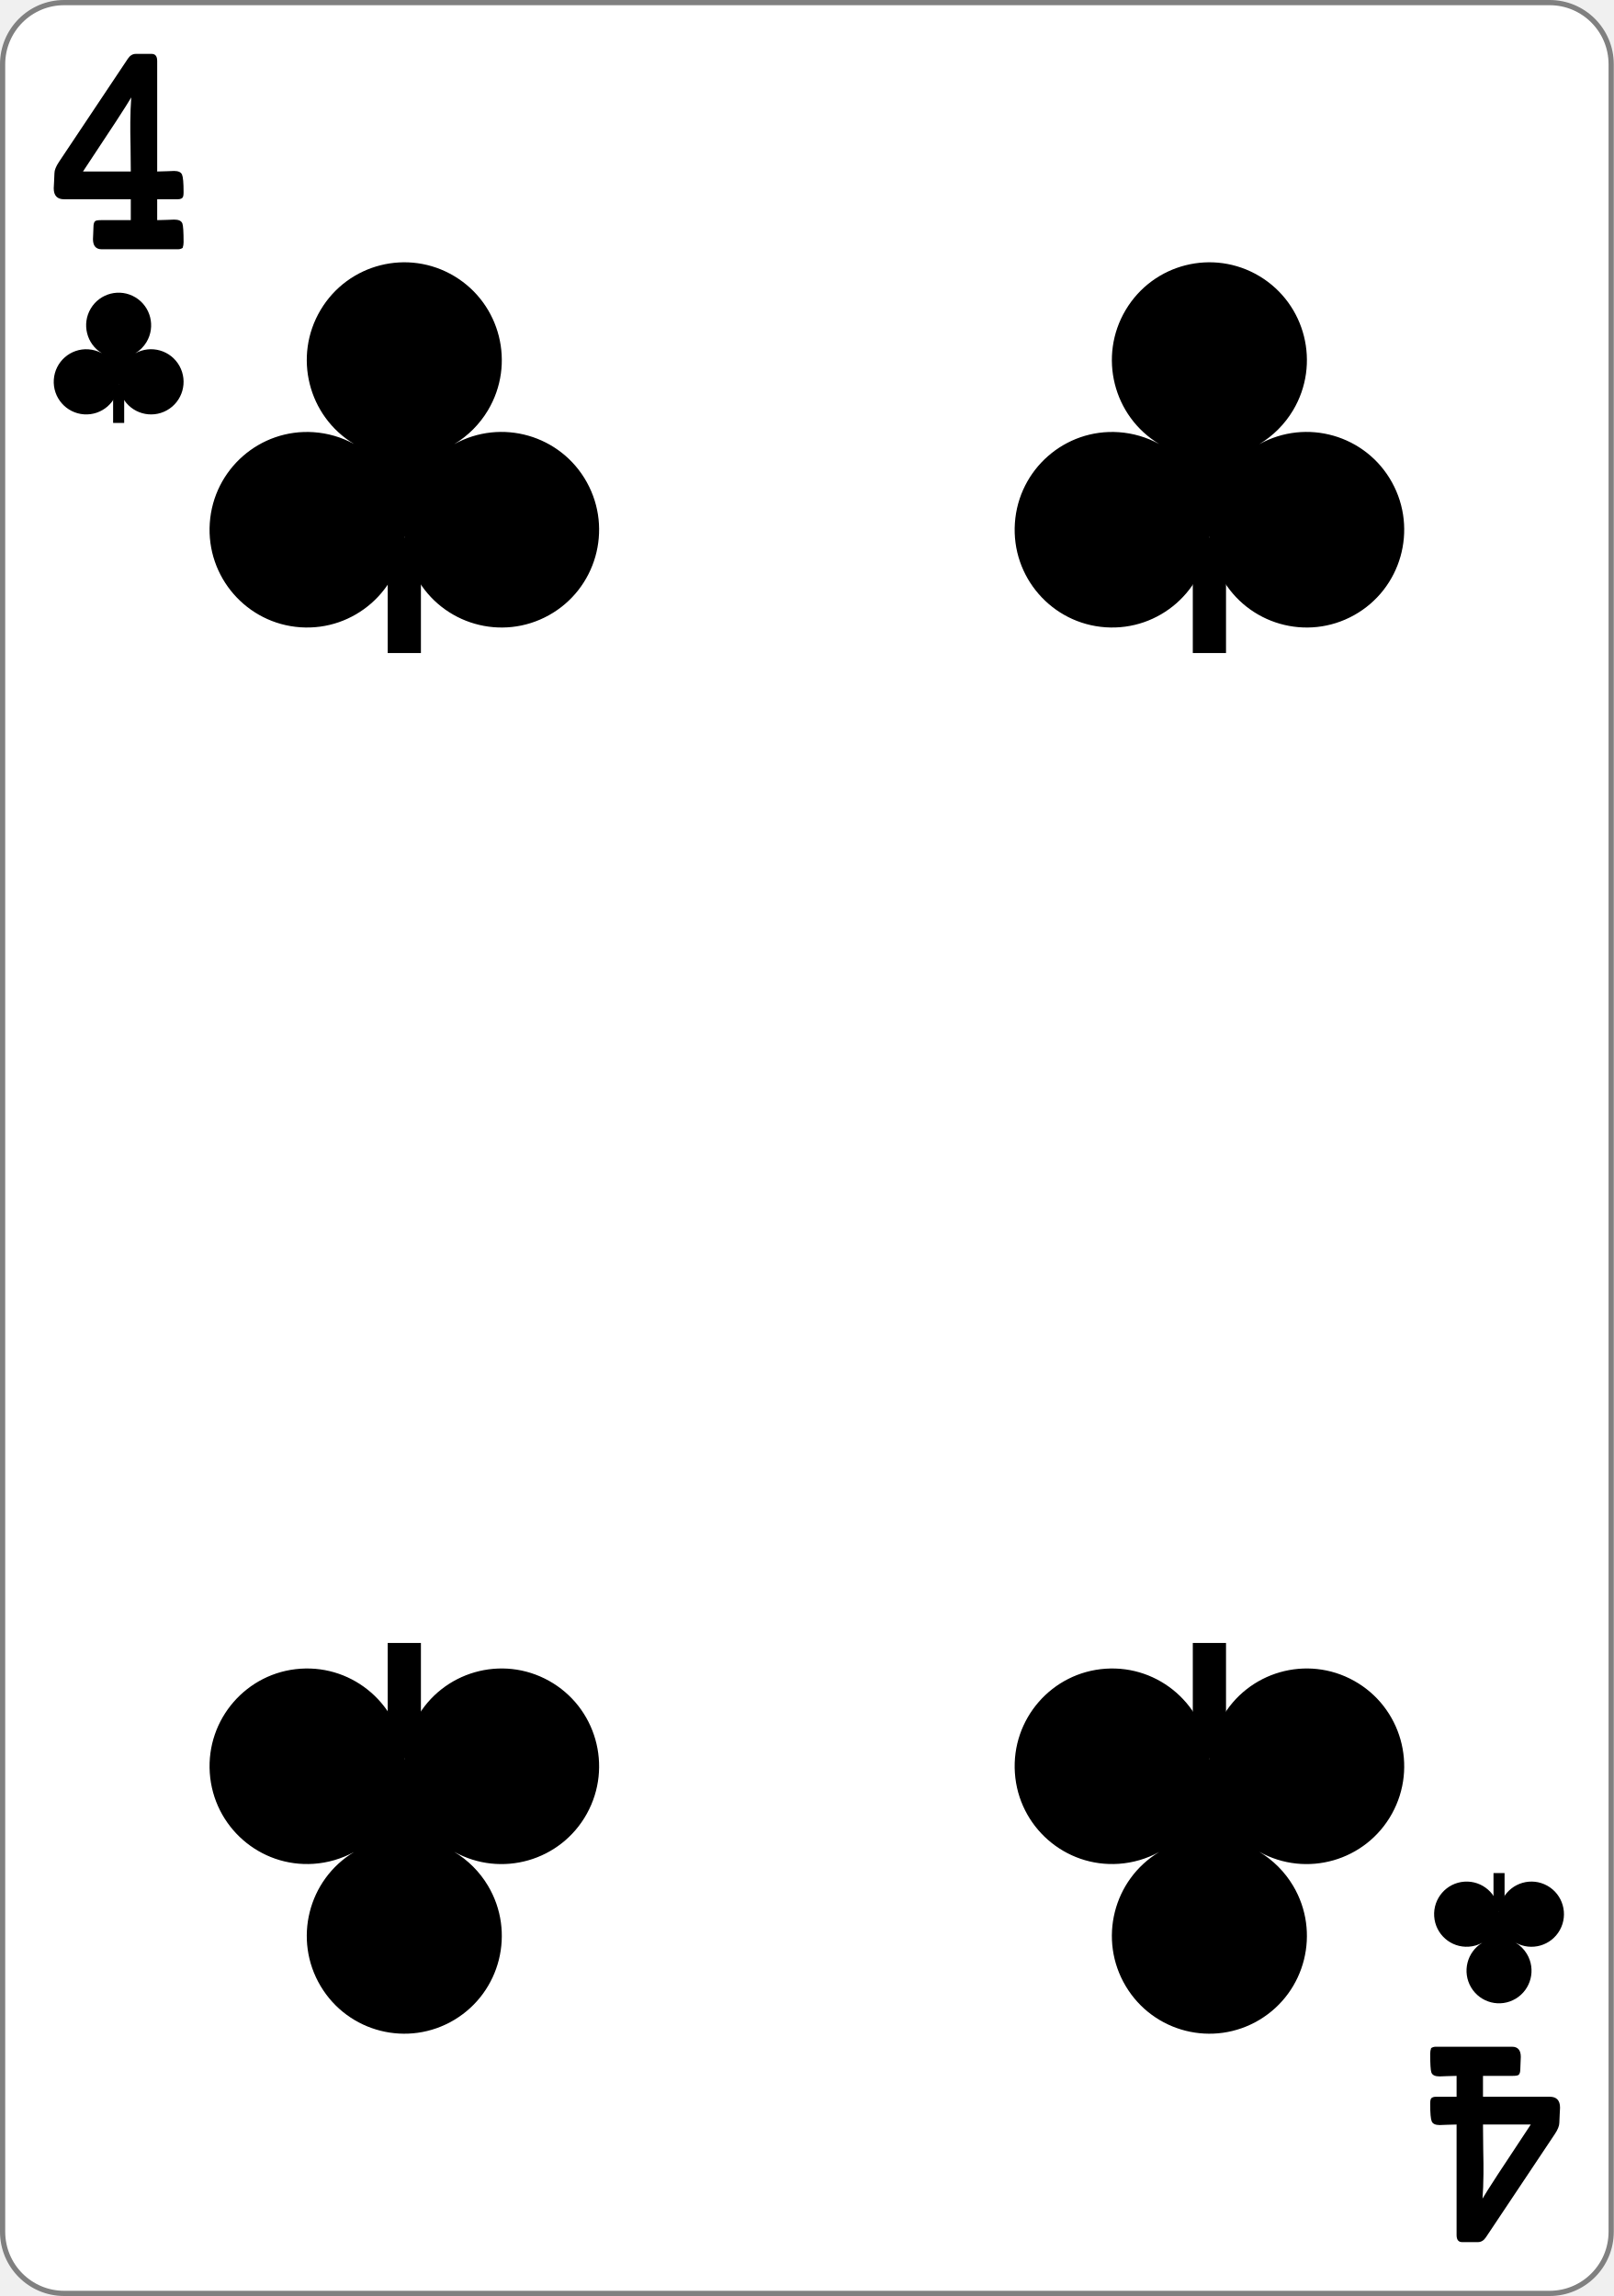
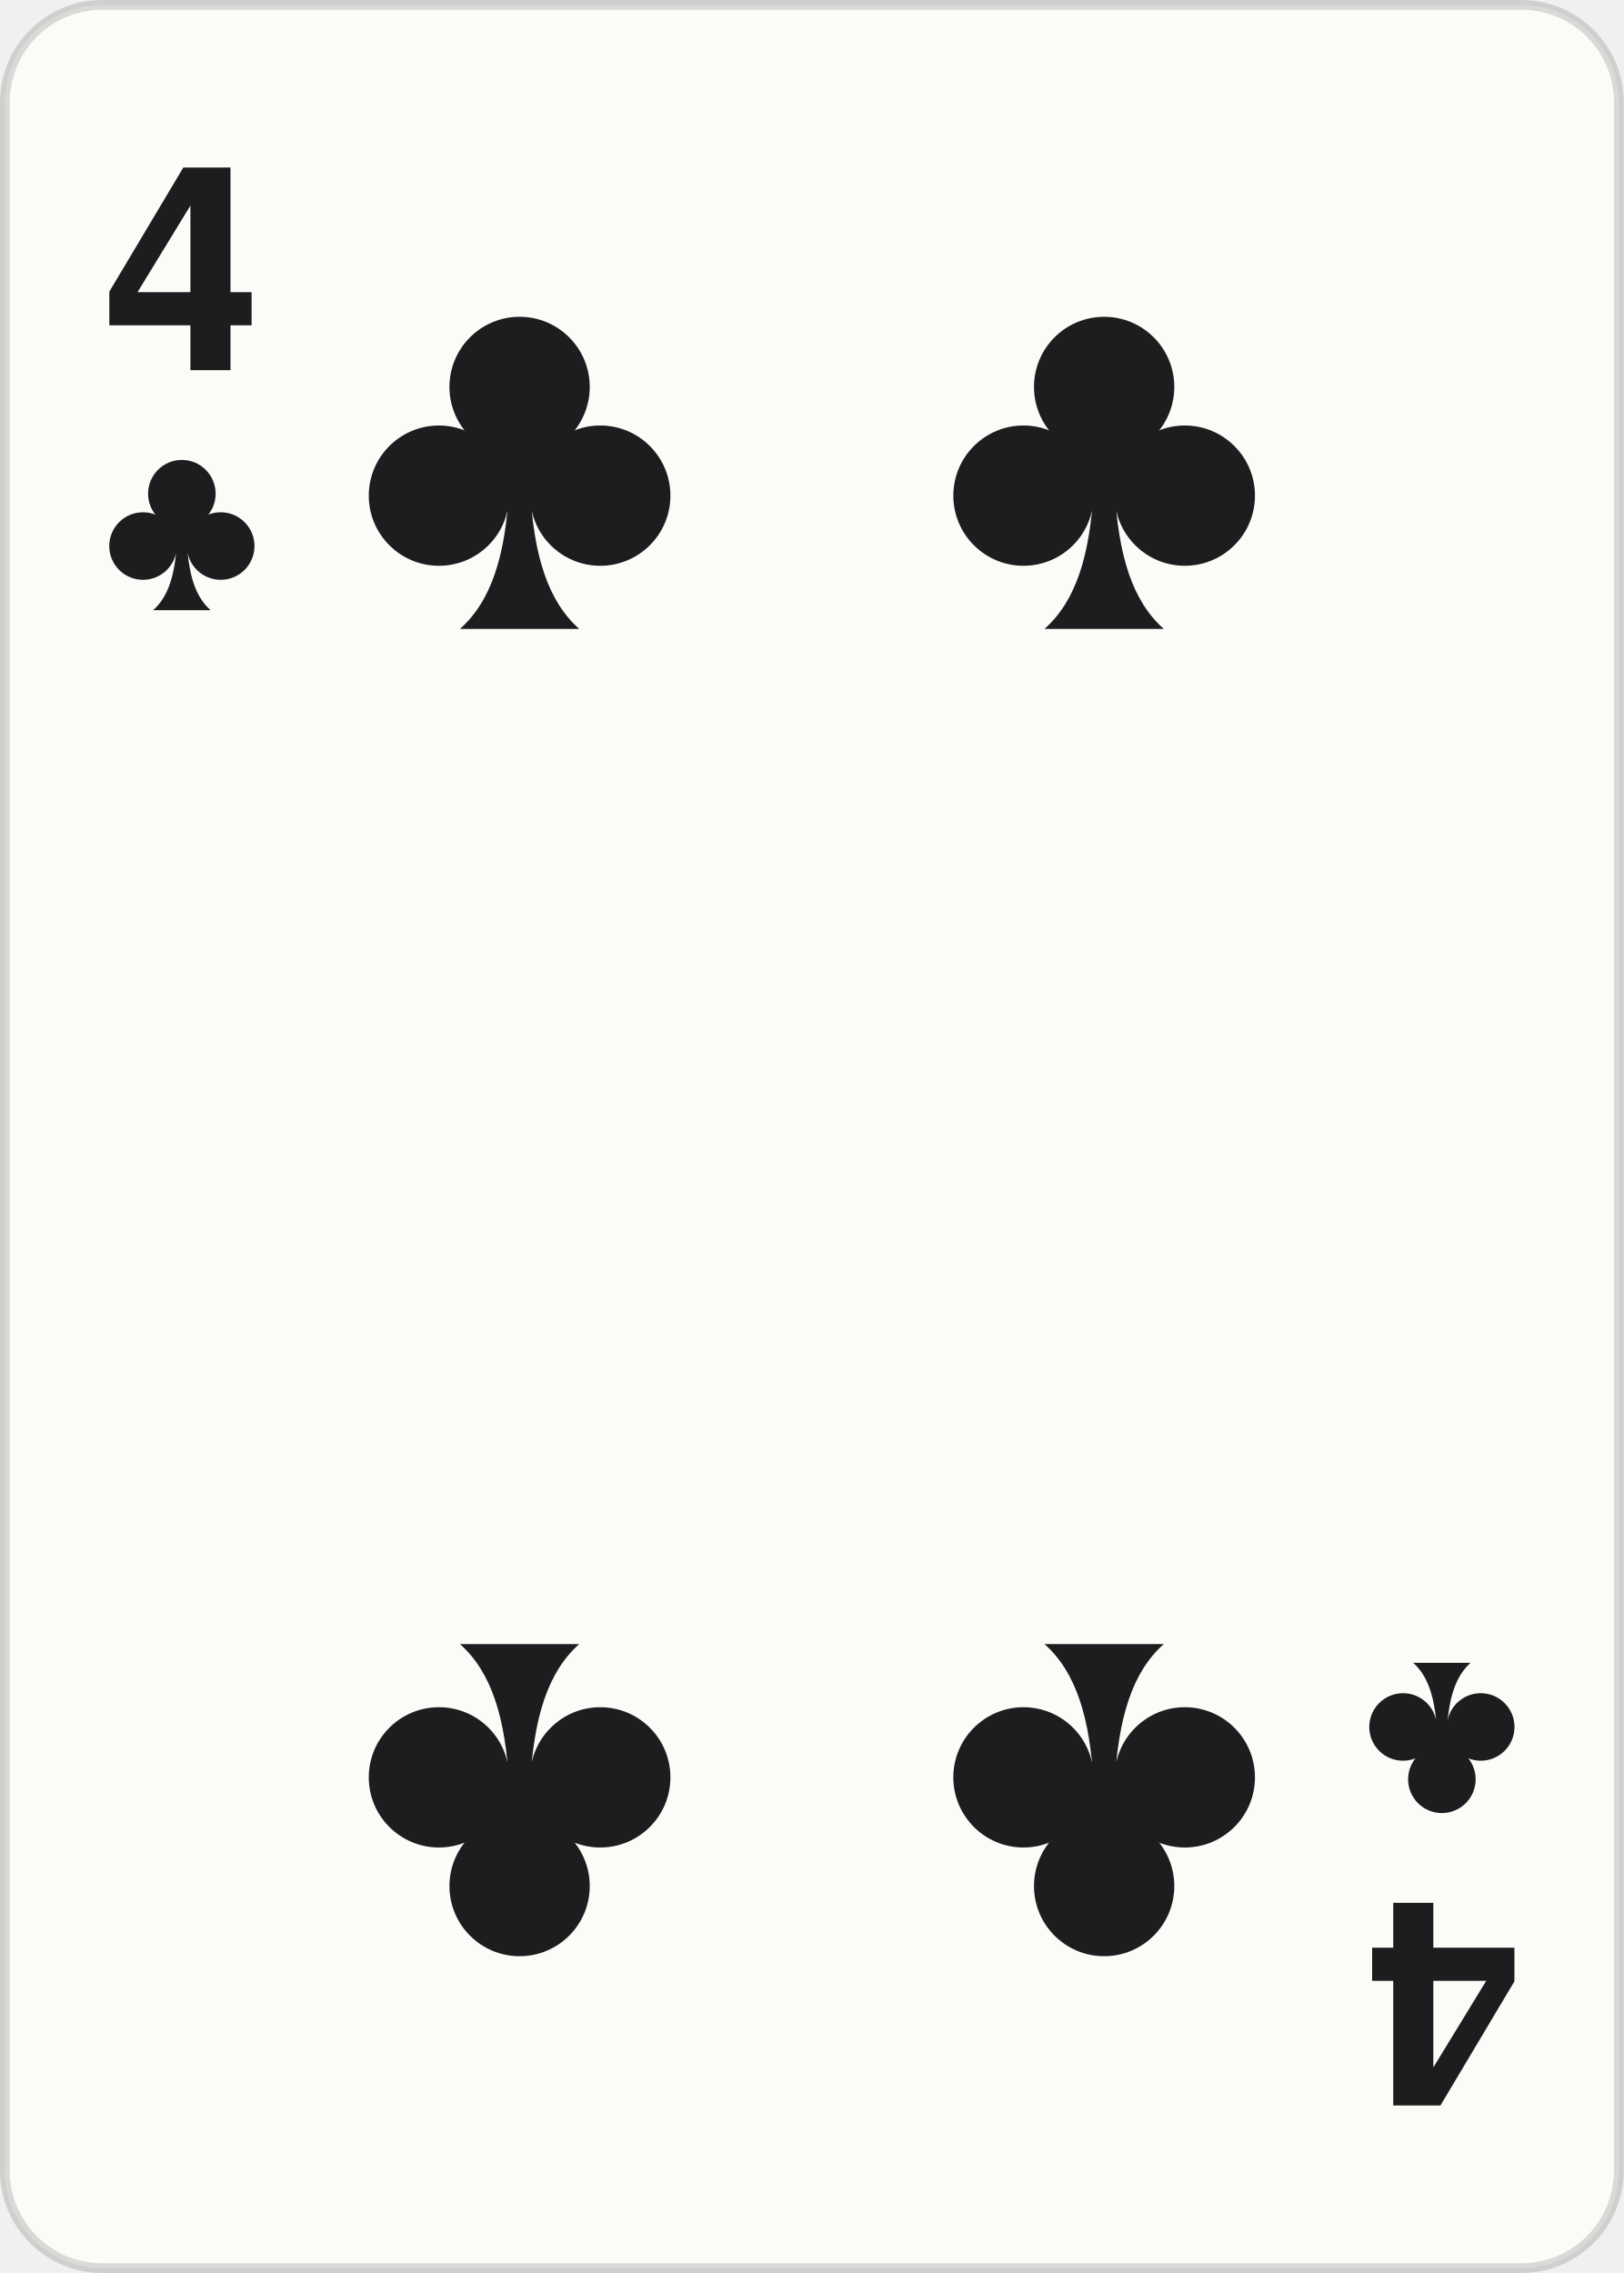
- <svg xmlns="http://www.w3.org/2000/svg" version="1.1" id="svg2" height="333" width="234">
-   <defs id="defs4" />
-   <g transform="translate(4.7266483e-5,-719.3622)" id="layer1">
-     <g id="g4650">
-       <rect style="fill:#ffffff;fill-opacity:1;stroke:#808080;stroke-width:0.756;stroke-linecap:butt;stroke-linejoin:miter;stroke-miterlimit:4;stroke-dasharray:none;stroke-opacity:1" id="rect4266" width="233.244" height="332.244" x="0.378" y="719.74" ry="8.946" rx="8.919" />
-       <g style="fill:none;stroke:#000000;stroke-width:3.181;stroke-opacity:1" id="g4233" transform="matrix(0.07348585,0,0,0.07370835,-248.0172,933.6007)" />
-       <g transform="matrix(0.07348585,0,0,0.07370835,-248.0172,933.6007)" id="g4211" style="fill:none;stroke:#000000;stroke-width:3.181;stroke-opacity:1" clip-path="none" />
-       <g style="fill:none;stroke:#000000;stroke-width:3.181;stroke-opacity:1" id="g4227" transform="matrix(0.07348585,0,0,0.07370835,-248.0172,933.6007)" />
-       <g id="g5492-7" transform="matrix(0.05648739,0,0,0.05667264,-79.7307,766.9114)" style="stroke-width:3.181">
-         <rect y="536.549" x="2406.706" height="295.685" width="85.256" id="rect4124-6" style="fill:#000000;fill-opacity:1;stroke:none;stroke-width:3.181" />
-         <path style="fill:#000000;fill-opacity:1;stroke:none;stroke-width:3.181" d="m 2917.856,395.129 c 67.135,120.805 23.601,273.145 -97.235,340.262 -120.836,67.117 -273.216,23.595 -340.35,-97.21 -17.88,-32.173 -28.44,-67.893 -30.889,-104.572 -9.342,137.921 -128.747,242.091 -266.662,232.714 -137.914,-9.378 -242.111,-128.752 -232.731,-266.631 9.38,-137.878 128.786,-242.049 266.7,-232.671 36.206,2.462 71.443,12.765 103.725,30.222 -118.192,-70.886 -156.875,-224.529 -85.945,-343.146 70.93,-118.617 224.613,-157.29 343.261,-86.378 118.647,70.912 157.33,224.555 86.4,343.171 -21.341,35.69 -51.243,65.5 -86.812,86.883 121.024,-66.97 273.404,-23.448 340.538,97.356 z" id="path3979-1-6-1" />
-       </g>
-       <g id="g5492-7-8-1" transform="matrix(0.01882913,0,0,0.01889088,-28.91456,764.9805)" style="stroke-width:3.181">
-         <rect y="536.549" x="2406.706" height="295.685" width="85.256" id="rect4124-6-9-7" style="fill:#000000;fill-opacity:1;stroke:none;stroke-width:3.181" />
-         <path style="fill:#000000;fill-opacity:1;stroke:none;stroke-width:3.181" d="m 2917.856,395.129 c 67.135,120.805 23.601,273.145 -97.235,340.262 -120.836,67.117 -273.216,23.595 -340.35,-97.21 -17.88,-32.173 -28.44,-67.893 -30.889,-104.572 -9.342,137.921 -128.747,242.091 -266.662,232.714 -137.914,-9.378 -242.111,-128.752 -232.731,-266.631 9.38,-137.878 128.786,-242.049 266.7,-232.671 36.206,2.462 71.443,12.765 103.725,30.222 -118.192,-70.886 -156.875,-224.529 -85.945,-343.146 70.93,-118.617 224.613,-157.29 343.261,-86.378 118.647,70.912 157.33,224.555 86.4,343.171 -21.341,35.69 -51.243,65.5 -86.812,86.883 121.024,-66.97 273.404,-23.448 340.538,97.356 z" id="path3979-1-6-1-2-4" />
-       </g>
-       <g id="g5492-7-8-8-4" transform="matrix(0.01882923,0,0,-0.01889088,171.2429,1006.744)" style="stroke-width:3.181">
-         <rect y="536.549" x="2406.706" height="295.685" width="85.256" id="rect4124-6-9-8-8" style="fill:#000000;fill-opacity:1;stroke:none;stroke-width:3.181" />
-         <path style="fill:#000000;fill-opacity:1;stroke:none;stroke-width:3.181" d="m 2917.856,395.129 c 67.135,120.805 23.601,273.145 -97.235,340.262 -120.836,67.117 -273.216,23.595 -340.35,-97.21 -17.88,-32.173 -28.44,-67.893 -30.889,-104.572 -9.342,137.921 -128.747,242.091 -266.662,232.714 -137.914,-9.378 -242.111,-128.752 -232.731,-266.631 9.38,-137.878 128.786,-242.049 266.7,-232.671 36.206,2.462 71.443,12.765 103.725,30.222 -118.192,-70.886 -156.875,-224.529 -85.945,-343.146 70.93,-118.617 224.613,-157.29 343.261,-86.378 118.647,70.912 157.33,224.555 86.4,343.171 -21.341,35.69 -51.243,65.5 -86.812,86.883 121.024,-66.97 273.404,-23.448 340.538,97.356 z" id="path3979-1-6-1-2-2-8" />
-       </g>
-       <g id="g5492-7-1" transform="matrix(0.05648739,0,0,0.05667264,37.00991,766.9114)" style="stroke-width:3.181">
-         <rect y="536.549" x="2406.706" height="295.685" width="85.256" id="rect4124-6-1" style="fill:#000000;fill-opacity:1;stroke:none;stroke-width:3.181" />
-         <path style="fill:#000000;fill-opacity:1;stroke:none;stroke-width:3.181" d="m 2917.856,395.129 c 67.135,120.805 23.601,273.145 -97.235,340.262 -120.836,67.117 -273.216,23.595 -340.35,-97.21 -17.88,-32.173 -28.44,-67.893 -30.889,-104.572 -9.342,137.921 -128.747,242.091 -266.662,232.714 -137.914,-9.378 -242.111,-128.752 -232.731,-266.631 9.38,-137.878 128.786,-242.049 266.7,-232.671 36.206,2.462 71.443,12.765 103.725,30.222 -118.192,-70.886 -156.875,-224.529 -85.945,-343.146 70.93,-118.617 224.613,-157.29 343.261,-86.378 118.647,70.912 157.33,224.555 86.4,343.171 -21.341,35.69 -51.243,65.5 -86.812,86.883 121.024,-66.97 273.404,-23.448 340.538,97.356 z" id="path3979-1-6-1-52" />
-       </g>
-       <g id="g5492-7-5-2-6" transform="matrix(0.05648739,0,0,-0.05667264,-79.7307,1004.813)" style="stroke-width:3.181">
-         <rect y="536.549" x="2406.706" height="295.685" width="85.256" id="rect4124-6-51-2-8" style="fill:#000000;fill-opacity:1;stroke:none;stroke-width:3.181" />
-         <path style="fill:#000000;fill-opacity:1;stroke:none;stroke-width:3.181" d="m 2917.856,395.129 c 67.135,120.805 23.601,273.145 -97.235,340.262 -120.836,67.117 -273.216,23.595 -340.35,-97.21 -17.88,-32.173 -28.44,-67.893 -30.889,-104.572 -9.342,137.921 -128.747,242.091 -266.662,232.714 -137.914,-9.378 -242.111,-128.752 -232.731,-266.631 9.38,-137.878 128.786,-242.049 266.7,-232.671 36.206,2.462 71.443,12.765 103.725,30.222 -118.192,-70.886 -156.875,-224.529 -85.945,-343.146 70.93,-118.617 224.613,-157.29 343.261,-86.378 118.647,70.912 157.33,224.555 86.4,343.171 -21.341,35.69 -51.243,65.5 -86.812,86.883 121.024,-66.97 273.404,-23.448 340.538,97.356 z" id="path3979-1-6-1-7-1-5" />
-       </g>
-       <g id="g5492-7-5-2-7" transform="matrix(0.05648739,0,0,-0.05667264,37.00991,1004.813)" style="stroke-width:3.181">
-         <rect y="536.549" x="2406.706" height="295.685" width="85.256" id="rect4124-6-51-2-6" style="fill:#000000;fill-opacity:1;stroke:none;stroke-width:3.181" />
-         <path style="fill:#000000;fill-opacity:1;stroke:none;stroke-width:3.181" d="m 2917.856,395.129 c 67.135,120.805 23.601,273.145 -97.235,340.262 -120.836,67.117 -273.216,23.595 -340.35,-97.21 -17.88,-32.173 -28.44,-67.893 -30.889,-104.572 -9.342,137.921 -128.747,242.091 -266.662,232.714 -137.914,-9.378 -242.111,-128.752 -232.731,-266.631 9.38,-137.878 128.786,-242.049 266.7,-232.671 36.206,2.462 71.443,12.765 103.725,30.222 -118.192,-70.886 -156.875,-224.529 -85.945,-343.146 70.93,-118.617 224.613,-157.29 343.261,-86.378 118.647,70.912 157.33,224.555 86.4,343.171 -21.341,35.69 -51.243,65.5 -86.812,86.883 121.024,-66.97 273.404,-23.448 340.538,97.356 z" id="path3979-1-6-1-7-1-1" />
-       </g>
-       <g aria-label="4" transform="scale(0.936727,1.067547)" style="font-style:normal;font-variant:normal;font-weight:bold;font-stretch:normal;font-size:3.772px;line-height:0%;font-family:'Levenim MT';-inkscape-font-specification:'Sans Bold';letter-spacing:0px;word-spacing:0px;fill:#000000;fill-opacity:1;stroke:none;stroke-width:1" id="text3755-5">
-         <path d="m 28.418,706.772 q 0,0.387 -0.147,0.755 -0.331,0.184 -0.699,0.184 H 15.754 q -1.362,0 -1.362,-1.381 0,-0.221 0.037,-0.773 0.037,-0.552 0.037,-0.847 0,-0.644 0.276,-0.828 0.202,-0.129 0.902,-0.129 h 4.602 v -2.835 H 9.919 q -1.601,0 -1.601,-1.491 0,-0.258 0.055,-0.939 0.055,-0.699 0.055,-1.104 0,-0.626 0.718,-1.565 L 19.785,681.83 q 0.497,-0.663 1.252,-0.663 h 2.43 q 0.865,0 0.865,0.957 v 15.021 q 0.663,0 1.509,-0.037 0.865,-0.037 1.104,-0.037 0.994,0 1.233,0.497 0.239,0.479 0.239,2.393 0,0.35 -0.055,0.534 -0.11,0.423 -0.847,0.423 H 24.332 v 2.835 q 0.681,0 1.546,-0.037 0.865,-0.037 1.086,-0.037 1.049,0 1.27,0.534 0.184,0.442 0.184,2.559 z m -8.099,-19.696 q -1.012,1.546 -7.473,10.069 h 7.4 q 0,-0.976 -0.037,-3.35 -0.055,-2.154 -0.037,-3.369 0.018,-1.841 0.147,-3.35 z" style="font-size:37.699px;line-height:1.25;stroke-width:1" id="path4618" />
-       </g>
-       <g aria-label="4" transform="scale(-0.936727,-1.067547)" style="font-style:normal;font-variant:normal;font-weight:bold;font-stretch:normal;font-size:3.772px;line-height:0%;font-family:'Levenim MT';-inkscape-font-specification:'Sans Bold';letter-spacing:0px;word-spacing:0px;fill:#000000;fill-opacity:1;stroke:none;stroke-width:1" id="text3755-2-28">
-         <path d="m -221.388,-952.85 q 0,0.387 -0.147,0.755 -0.331,0.184 -0.699,0.184 h -11.818 q -1.362,0 -1.362,-1.381 0,-0.221 0.037,-0.773 0.037,-0.552 0.037,-0.847 0,-0.644 0.276,-0.828 0.202,-0.129 0.902,-0.129 h 4.602 v -2.835 h -10.327 q -1.601,0 -1.601,-1.491 0,-0.258 0.055,-0.939 0.055,-0.699 0.055,-1.104 0,-0.626 0.718,-1.565 l 10.64,-13.99 q 0.497,-0.663 1.252,-0.663 h 2.43 q 0.865,0 0.865,0.957 v 15.021 q 0.663,0 1.509,-0.037 0.865,-0.037 1.104,-0.037 0.994,0 1.233,0.497 0.239,0.479 0.239,2.393 0,0.35 -0.055,0.534 -0.11,0.423 -0.847,0.423 h -3.184 v 2.835 q 0.681,0 1.546,-0.037 0.865,-0.037 1.086,-0.037 1.049,0 1.27,0.534 0.184,0.442 0.184,2.559 z m -8.099,-19.696 q -1.012,1.546 -7.473,10.069 h 7.4 q 0,-0.976 -0.037,-3.35 -0.055,-2.154 -0.037,-3.369 0.018,-1.841 0.147,-3.35 z" style="font-size:37.699px;line-height:1.25;stroke-width:1" id="path4621" />
-       </g>
+ <svg xmlns="http://www.w3.org/2000/svg" viewBox="0 0 250 350" width="250" height="350">
+   <rect x="0.75" y="0.75" width="248.5" height="348.5" rx="15" fill="#FCFBF8" stroke="rgba(0,0,0,0.14)" stroke-width="1.5" />
+   <g transform="translate(53 45) scale(0.54)" fill="#1D1D1F">
+     <path d="M30 27 a20 20 0 1 0 40 0 a20 20 0 1 0 -40 0 Z" />
+     <path d="M7 58 a20 20 0 1 0 40 0 a20 20 0 1 0 -40 0 Z" />
+     <path d="M53 58 a20 20 0 1 0 40 0 a20 20 0 1 0 -40 0 Z" />
+     <path d="M37 50 a13 13 0 1 0 26 0 a13 13 0 1 0 -26 0 Z" />
+     <path d="M47 56 C46 75 42 88 33 96 L67 96 C58 88 54 75 53 56 Z" />
+   </g>
+   <g transform="translate(143 45) scale(0.54)" fill="#1D1D1F">
+     <path d="M30 27 a20 20 0 1 0 40 0 a20 20 0 1 0 -40 0 Z" />
+     <path d="M7 58 a20 20 0 1 0 40 0 a20 20 0 1 0 -40 0 Z" />
+     <path d="M53 58 a20 20 0 1 0 40 0 a20 20 0 1 0 -40 0 Z" />
+     <path d="M37 50 a13 13 0 1 0 26 0 a13 13 0 1 0 -26 0 Z" />
+     <path d="M47 56 C46 75 42 88 33 96 L67 96 C58 88 54 75 53 56 Z" />
+   </g>
+   <g transform="rotate(180 80 278) translate(53 251) scale(0.54)" fill="#1D1D1F">
+     <path d="M30 27 a20 20 0 1 0 40 0 a20 20 0 1 0 -40 0 Z" />
+     <path d="M7 58 a20 20 0 1 0 40 0 a20 20 0 1 0 -40 0 Z" />
+     <path d="M53 58 a20 20 0 1 0 40 0 a20 20 0 1 0 -40 0 Z" />
+     <path d="M37 50 a13 13 0 1 0 26 0 a13 13 0 1 0 -26 0 Z" />
+     <path d="M47 56 C46 75 42 88 33 96 L67 96 C58 88 54 75 53 56 Z" />
+   </g>
+   <g transform="rotate(180 170 278) translate(143 251) scale(0.54)" fill="#1D1D1F">
+     <path d="M30 27 a20 20 0 1 0 40 0 a20 20 0 1 0 -40 0 Z" />
+     <path d="M7 58 a20 20 0 1 0 40 0 a20 20 0 1 0 -40 0 Z" />
+     <path d="M53 58 a20 20 0 1 0 40 0 a20 20 0 1 0 -40 0 Z" />
+     <path d="M37 50 a13 13 0 1 0 26 0 a13 13 0 1 0 -26 0 Z" />
+     <path d="M47 56 C46 75 42 88 33 96 L67 96 C58 88 54 75 53 56 Z" />
+   </g>
+   <text x="28" y="57" text-anchor="middle" font-family="-apple-system, BlinkMacSystemFont, 'Helvetica Neue', Helvetica, Arial, sans-serif" font-weight="600" font-size="44" letter-spacing="0" fill="#1D1D1F">4</text>
+   <g transform="translate(15 69) scale(0.26)" fill="#1D1D1F">
+     <path d="M30 27 a20 20 0 1 0 40 0 a20 20 0 1 0 -40 0 Z" />
+     <path d="M7 58 a20 20 0 1 0 40 0 a20 20 0 1 0 -40 0 Z" />
+     <path d="M53 58 a20 20 0 1 0 40 0 a20 20 0 1 0 -40 0 Z" />
+     <path d="M37 50 a13 13 0 1 0 26 0 a13 13 0 1 0 -26 0 Z" />
+     <path d="M47 56 C46 75 42 88 33 96 L67 96 C58 88 54 75 53 56 Z" />
+   </g>
+   <g transform="rotate(180 125 175)">
+     <text x="28" y="57" text-anchor="middle" font-family="-apple-system, BlinkMacSystemFont, 'Helvetica Neue', Helvetica, Arial, sans-serif" font-weight="600" font-size="44" letter-spacing="0" fill="#1D1D1F">4</text>
+     <g transform="translate(15 69) scale(0.26)" fill="#1D1D1F">
+       <path d="M30 27 a20 20 0 1 0 40 0 a20 20 0 1 0 -40 0 Z" />
+       <path d="M7 58 a20 20 0 1 0 40 0 a20 20 0 1 0 -40 0 Z" />
+       <path d="M53 58 a20 20 0 1 0 40 0 a20 20 0 1 0 -40 0 Z" />
+       <path d="M37 50 a13 13 0 1 0 26 0 a13 13 0 1 0 -26 0 Z" />
+       <path d="M47 56 C46 75 42 88 33 96 L67 96 C58 88 54 75 53 56 Z" />
    </g>
  </g>
</svg>
